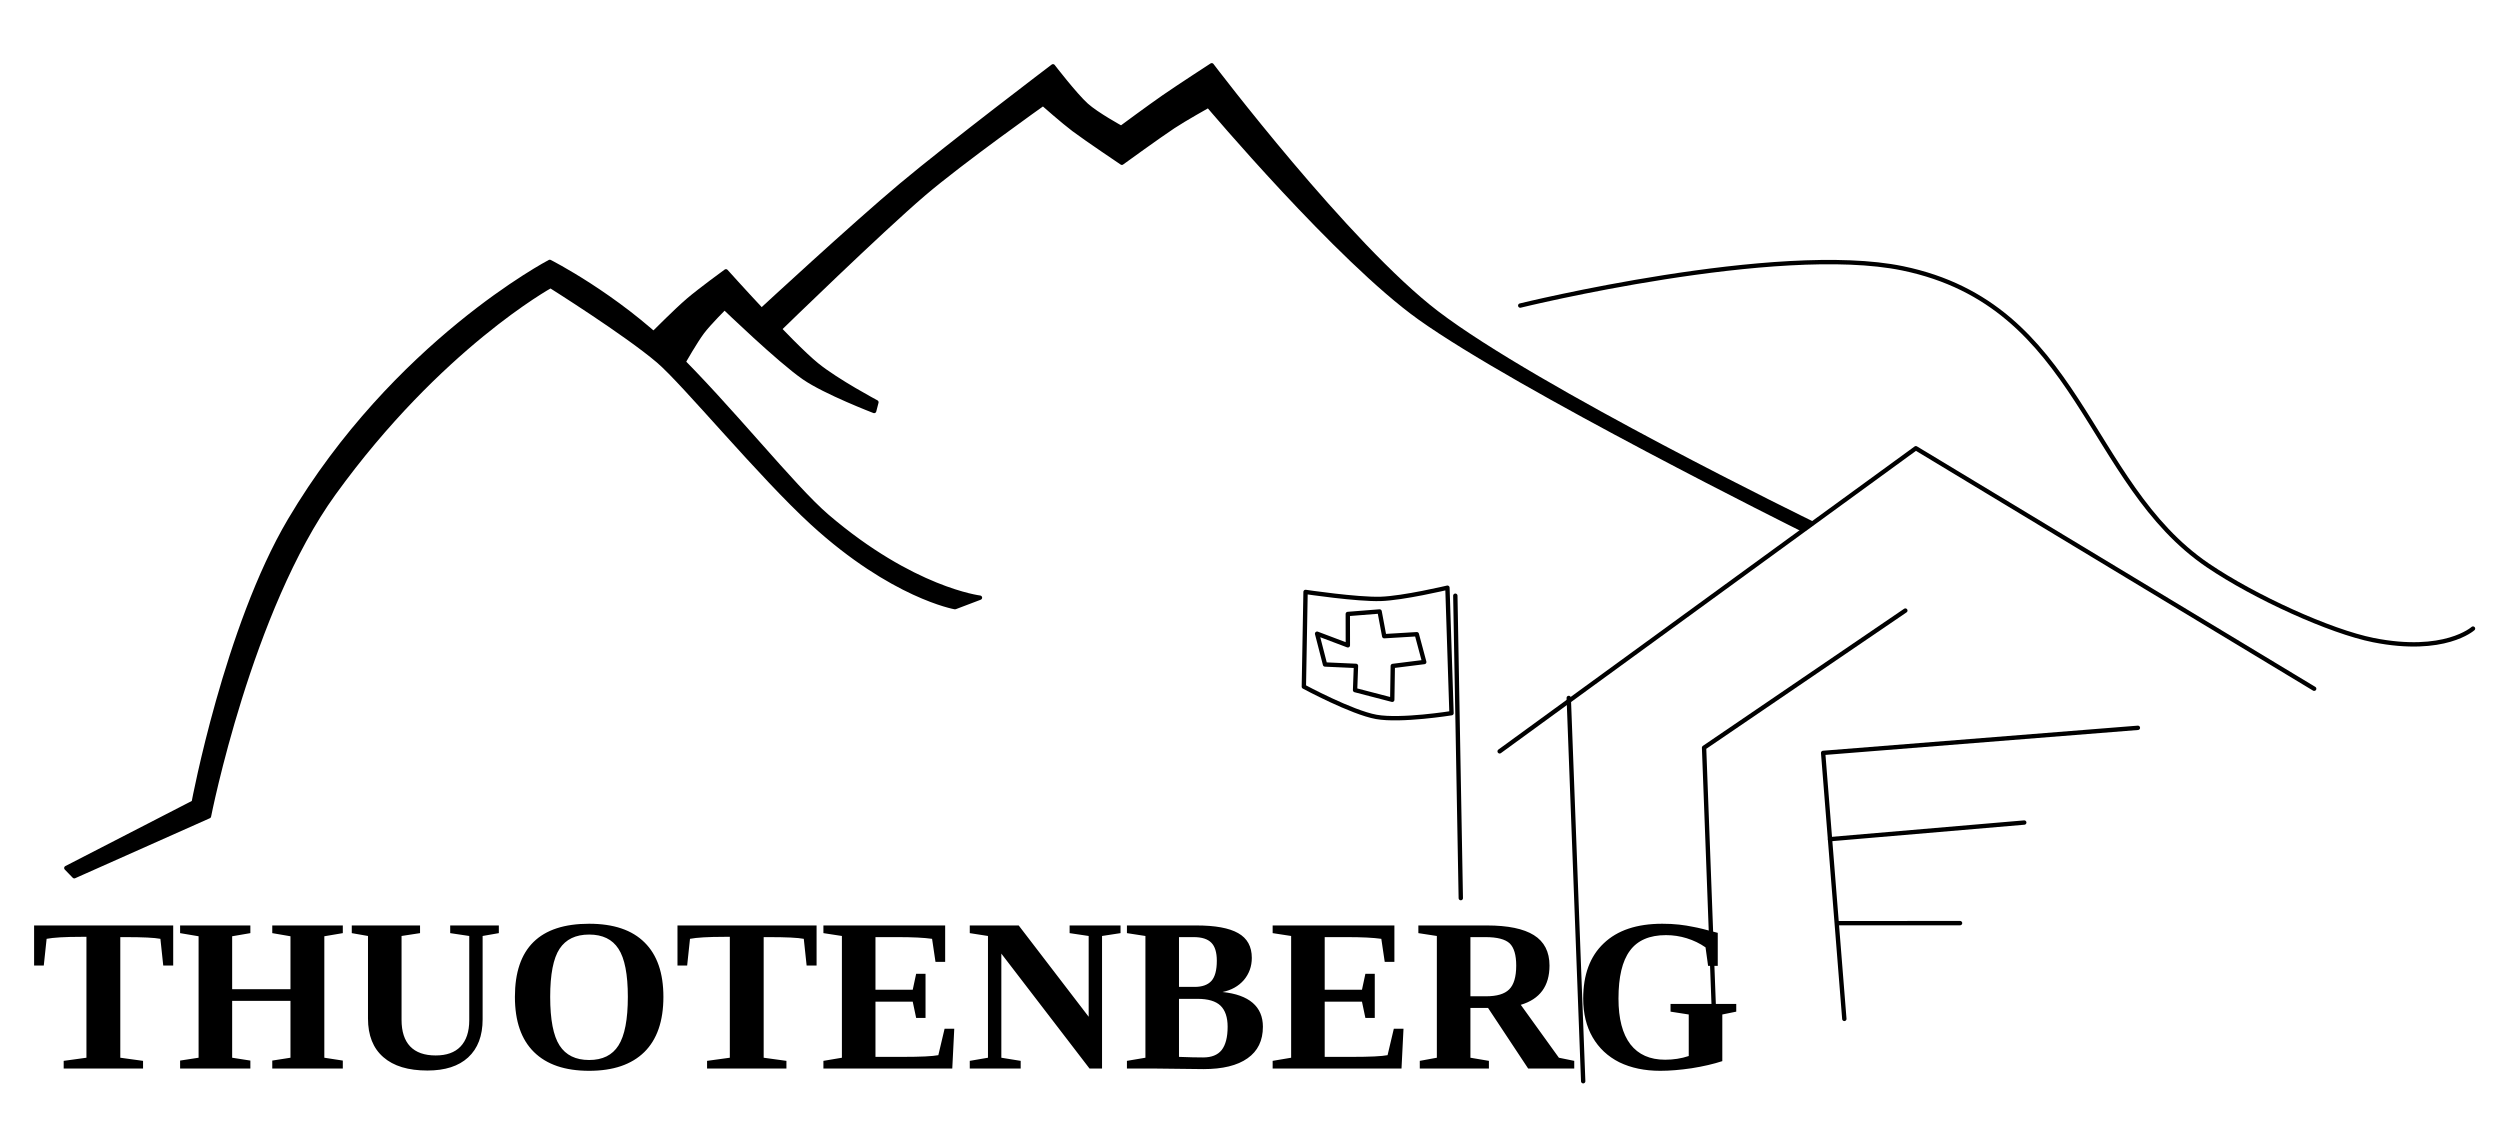
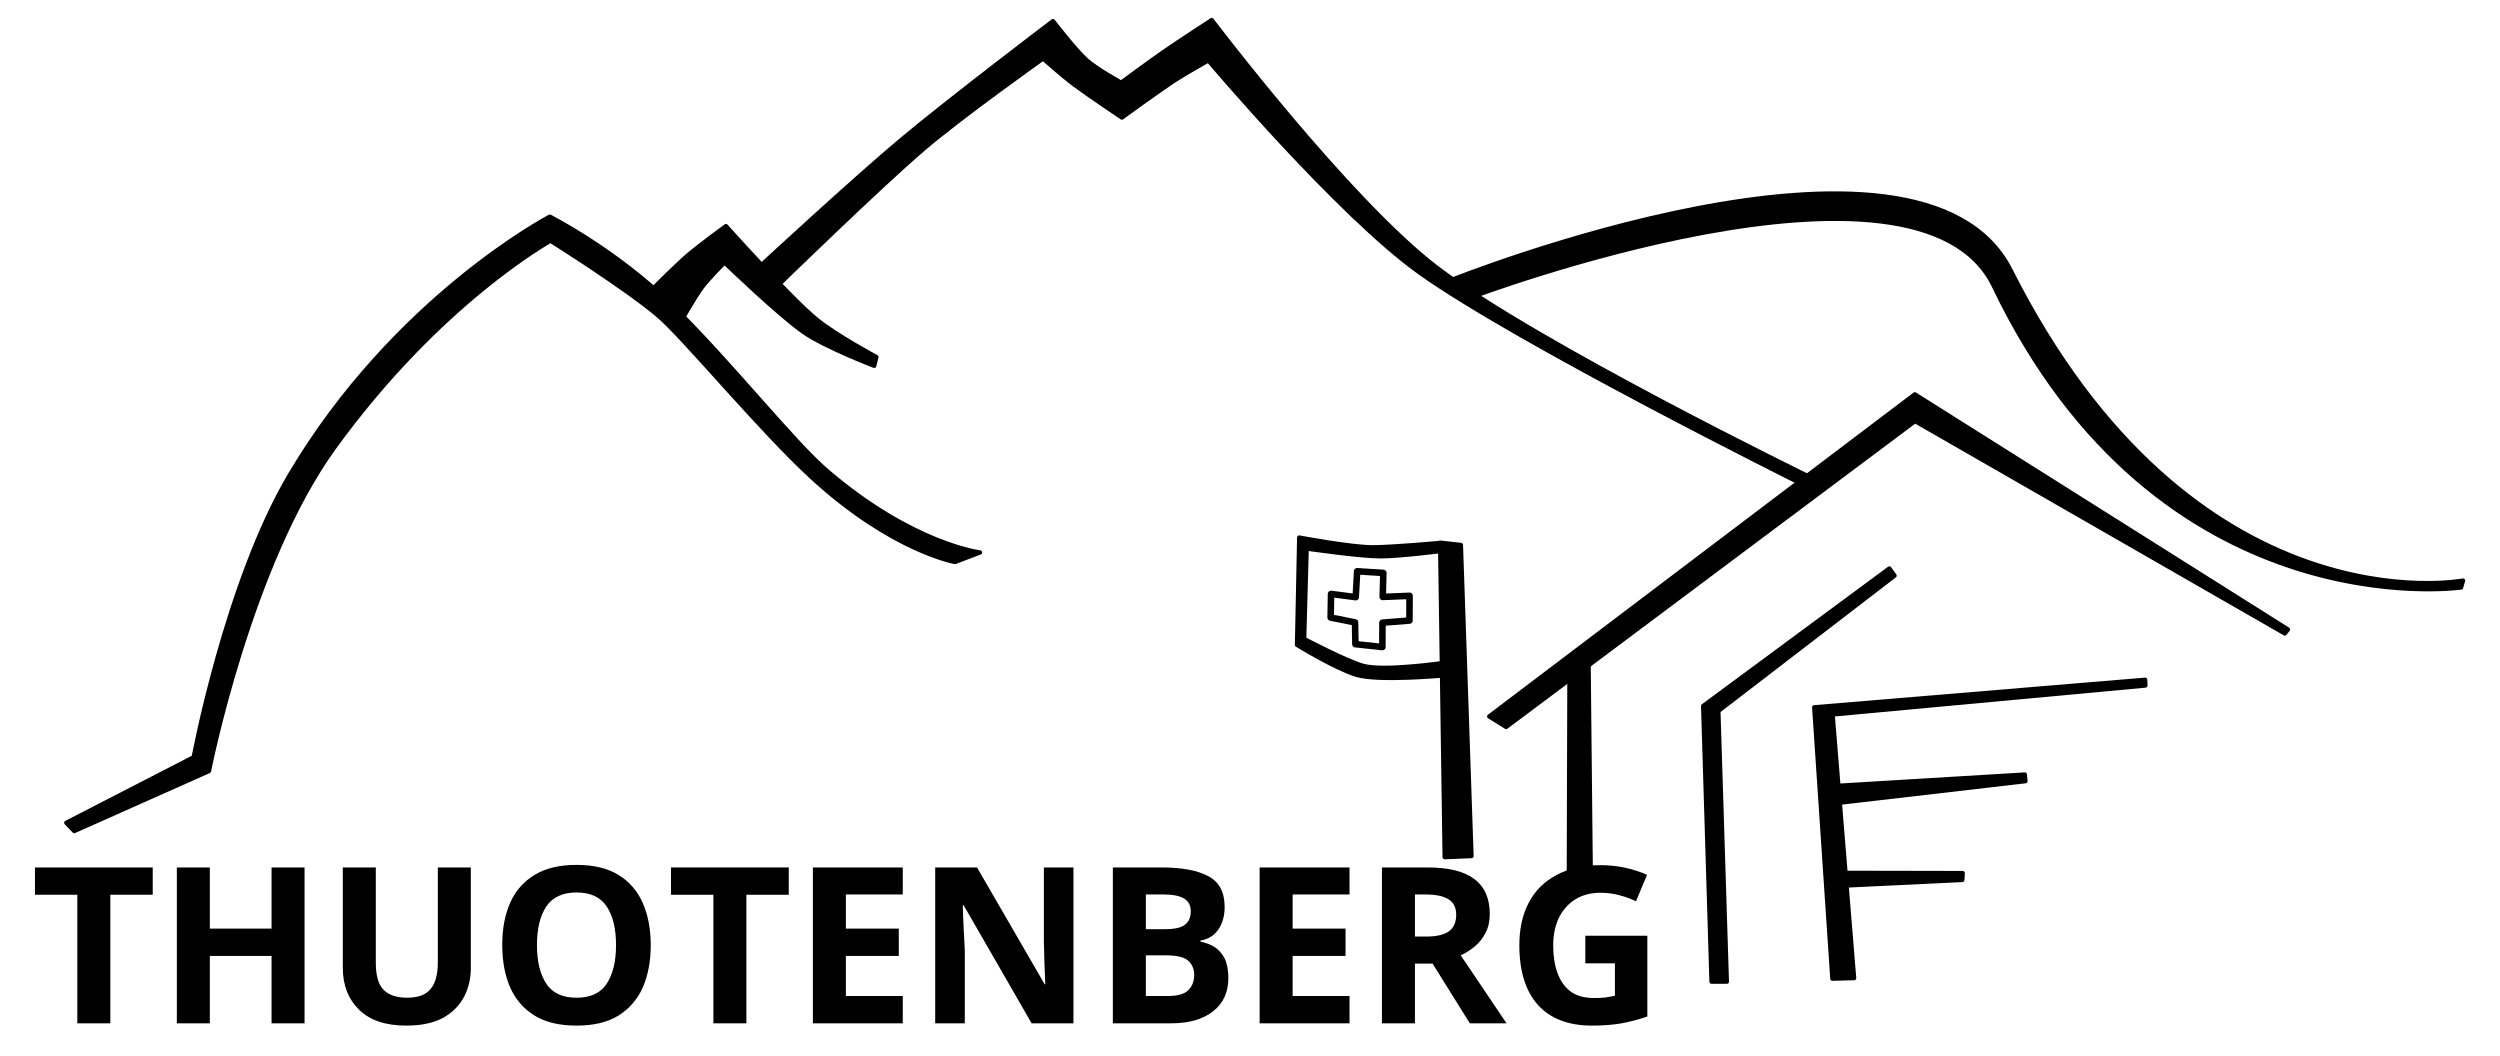
- <svg xmlns="http://www.w3.org/2000/svg" width="100%" height="100%" viewBox="0 0 573 263" version="1.1" xml:space="preserve" style="fill-rule:evenodd;clip-rule:evenodd;stroke-linecap:round;stroke-linejoin:round;stroke-miterlimit:1.5;">
-   <g id="Artboard1" transform="matrix(1.02568,0,0,0.958539,-141.782,-103.149)">
-     <rect x="138.233" y="107.61" width="558.479" height="273.768" style="fill:none;" />
-     <g transform="matrix(4.06824,0,0,4.35319,-358.244,-1161.32)">
-       <text x="123.722px" y="350.189px" style="font-family:'TimesNewRomanPS-BoldMT', 'Times New Roman', serif;font-weight:700;font-size:12px;">THUOTENBERG</text>
-     </g>
-     <g transform="matrix(0.974964,0,0,1.04325,17.6695,-15.8597)">
-       <path d="M348.264,255.341L342.544,257.513C342.544,257.513 328.214,255.008 309.919,238.281C298.024,227.406 280.501,206.136 274.551,201.065C267.19,194.792 249.848,183.887 249.848,183.887C249.848,183.887 224.433,197.854 200.169,231.399C180.855,258.1 171.548,305.436 171.548,305.436L140.683,319.184L138.862,317.303L168.06,302.269C168.06,302.269 175.561,262.145 190.097,237.588C214.159,196.939 249.667,178.379 249.667,178.379C249.667,178.379 264.684,185.968 277.547,198.549C291.034,211.739 305.348,229.937 313.211,236.67C332.864,253.499 348.264,255.341 348.264,255.341Z" style="stroke:black;stroke-width:1px;" />
-     </g>
-     <g transform="matrix(0.974964,0,0,1.04325,17.6695,-15.8597)">
-       <path d="M273.516,194.698C273.516,194.698 278.624,189.555 281.373,187.2C284.129,184.84 290.048,180.54 290.048,180.54C290.048,180.54 304.966,197.219 310.889,202.01C315.515,205.753 324.53,210.547 324.53,210.547L324.012,212.549C324.012,212.549 312.831,208.265 307.952,204.895C302.237,200.947 289.722,188.862 289.722,188.862C289.722,188.862 286.145,192.431 284.627,194.441C283.067,196.507 280.358,201.259 280.358,201.259L273.516,194.698Z" style="stroke:black;stroke-width:1px;" />
-     </g>
-     <g transform="matrix(0.974964,0,0,1.04325,17.6695,-15.8597)">
-       <path d="M298.26,189.401C298.26,189.401 319.276,169.961 330.249,160.779C341.373,151.471 365.004,133.552 365.004,133.552C365.004,133.552 370.042,140.107 372.648,142.459C375.007,144.589 380.637,147.665 380.637,147.665C380.637,147.665 387.105,142.875 390.414,140.586C393.872,138.195 401.389,133.316 401.389,133.316C401.389,133.316 432.636,174.566 452.957,190.073C475.887,207.571 538.972,238.307 538.972,238.307L536.623,239.617C536.623,239.617 471.72,207.358 449.053,191.181C430.432,177.892 400.621,142.556 400.621,142.556C400.621,142.556 395.176,145.601 392.575,147.318C389.27,149.501 380.79,155.653 380.79,155.653C380.79,155.653 372.766,150.264 369.756,148.008C367.31,146.176 362.729,142.12 362.729,142.12C362.729,142.12 344.056,155.364 335.364,162.788C325.357,171.336 302.688,193.405 302.688,193.405L298.26,189.401Z" style="stroke:black;stroke-width:1px;" />
-     </g>
-     <g transform="matrix(0.974964,0,0,1.04325,17.6695,-15.8597)">
-       <path d="M472.096,188.388C472.096,188.388 530.997,173.912 559.743,179.856C600.596,188.303 601.702,228.954 629.71,247.949C640.415,255.209 657.743,263.096 667.636,265.066C683.963,268.317 690.47,262.422 690.47,262.422" style="fill:none;stroke:black;stroke-width:1px;" />
-     </g>
-     <g transform="matrix(0.974964,0,0,1.04325,17.6695,-15.8597)">
-       <path d="M458.472,324.2L457.219,254.891" style="fill:none;stroke:black;stroke-width:1px;" />
-     </g>
-     <g transform="matrix(0.974964,0,0,1.04325,17.6695,-15.8597)">
-       <path d="M455.408,253.053C455.408,253.053 445.258,255.466 440.079,255.62C434.66,255.782 422.891,254.024 422.891,254.024L422.502,275.738C422.502,275.738 433.463,281.652 439.104,282.665C444.744,283.677 456.344,281.811 456.344,281.811L455.408,253.053Z" style="fill:none;stroke:black;stroke-width:1px;" />
-     </g>
-     <g transform="matrix(0.974964,0,0,1.04325,17.6695,-15.8597)">
-       <path d="M432.587,266.261L432.573,259.077L439.862,258.501L440.922,264.165L448.388,263.716L450.094,270.089L442.885,270.991L442.763,278.744L434.241,276.526L434.446,270.973L427.354,270.653L425.539,263.598L432.587,266.261Z" style="fill:none;stroke:black;stroke-width:1px;" />
-     </g>
-     <g transform="matrix(0.974964,0,0,1.04325,17.6695,-15.8597)">
-       <path d="M483.216,278.319L486.525,366.166" style="fill:none;stroke:black;stroke-width:1px;" />
-     </g>
-     <g transform="matrix(0.974964,0,0,1.04325,17.6695,-15.8597)">
-       <path d="M467.376,290.56L562.771,221.089L654.066,276.21" style="fill:none;stroke:black;stroke-width:1px;" />
-     </g>
-     <g transform="matrix(0.974964,0,0,1.04325,17.6695,-15.8597)">
-       <path d="M516.647,354.309L514.231,289.721L560.36,258.296" style="fill:none;stroke:black;stroke-width:1px;" />
-     </g>
-     <g transform="matrix(0.974964,0,0,1.04325,17.6695,-15.8597)">
-       <path d="M546.379,351.88L541.52,290.918L613.66,285.168" style="fill:none;stroke:black;stroke-width:1px;" />
-     </g>
-     <g transform="matrix(0.974964,0,0,1.04325,17.6695,-15.8597)">
-       <path d="M543.096,310.688L587.616,306.88" style="fill:none;stroke:black;stroke-width:1px;" />
-     </g>
-     <g transform="matrix(0.974964,0,0,1.04325,17.6695,-15.8597)">
-       <path d="M544.886,329.945L572.902,329.932" style="fill:none;stroke:black;stroke-width:1px;" />
-     </g>
-   </g>
+ <svg xmlns="http://www.w3.org/2000/svg" viewBox="0 0 573 242" fill-rule="evenodd" clip-rule="evenodd" stroke-linecap="round" stroke-linejoin="round" stroke-miterlimit="1.5">
+   <path fill="none" d="M.001-0h572.821v241.581H.001z" />
+   <text x="123.722" y="350.189" font-family="'RobotoSlab-Bold','Roboto Slab'" font-weight="700" font-size="12" transform="matrix(4.17271 0 0 4.1727 -509.2257 -1226.681)">
+     THUO<tspan x="158.661" y="350.189">T</tspan>ENBERG
+   </text>
+   <path d="M348.264 255.341l-5.72 2.172s-14.33-2.505-32.625-19.232c-11.895-10.875-29.418-32.145-35.368-37.216-7.361-6.273-24.703-17.178-24.703-17.178s-25.415 13.967-49.679 47.512c-19.314 26.701-28.621 74.037-28.621 74.037l-30.865 13.748-1.821-1.881 29.198-15.034s7.501-40.124 22.037-64.681c24.062-40.649 59.57-59.209 59.57-59.209s15.017 7.589 27.88 20.17c13.487 13.19 27.801 31.388 35.664 38.121 19.653 16.829 35.053 18.671 35.053 18.671z" stroke="#000" transform="translate(-123.6587 -128.7137)" />
+   <path d="M273.516 194.698s5.108-5.143 7.857-7.498c2.756-2.36 8.675-6.66 8.675-6.66s14.918 16.679 20.841 21.47c4.626 3.743 13.641 8.537 13.641 8.537l-.518 2.002s-11.181-4.284-16.06-7.654c-5.715-3.948-18.23-16.033-18.23-16.033s-3.577 3.569-5.095 5.579c-1.56 2.066-4.269 6.818-4.269 6.818l-6.842-6.561z" stroke="#000" transform="translate(-123.6587 -128.7137)" />
+   <path d="M298.26 189.401s21.016-19.44 31.989-28.622c11.124-9.308 34.755-27.227 34.755-27.227s5.038 6.555 7.644 8.907c2.359 2.13 7.989 5.206 7.989 5.206s6.468-4.79 9.777-7.079c3.458-2.391 10.975-7.27 10.975-7.27s31.247 41.25 51.568 56.757c22.93 17.498 86.015 48.234 86.015 48.234l-2.349 1.31s-64.903-32.259-87.57-48.436c-18.621-13.289-48.432-48.625-48.432-48.625s-5.445 3.045-8.046 4.762c-3.305 2.183-11.785 8.335-11.785 8.335s-8.024-5.389-11.034-7.645c-2.446-1.832-7.027-5.888-7.027-5.888s-18.673 13.244-27.365 20.668c-10.007 8.548-32.676 30.617-32.676 30.617l-4.428-4.004z" stroke="#000" transform="translate(-123.6587 -128.7137)" />
+   <path d="M390.371 172.178l1.917 63.17 3.497.009-1.948-62.039 40.381-31.013-1.178-1.641-42.669 31.514z" stroke="#000" transform="translate(.0008 -10.363)" />
+   <path d="M419.987 234.664l-4.163-62.178 75.832-6.313.064 1.307-71.698 6.644 4.931 60.416-4.966.124z" stroke="#000" transform="translate(.0008 -10.363)" />
+   <path d="M464.221 189.399l-42.42 4.926-.133-3.877 42.412-2.554.141 1.505zM449.843 210.482l-27.228-.056.169 2.904 26.971-1.288.088-1.56zM524.386 154.639l-85.51-53.888-97.54 73.822 3.87 2.402 93.72-70.101 84.75 48.675.71-.91z" stroke="#000" transform="translate(.0008 -10.363)" />
+   <path d="M337.302 78.437l-5.068-3.725s107.927-43.32 128.571-2.425c41.895 82.994 103.717 71.147 103.717 71.147l-.456 1.573s-69.225 9.887-107.044-69.043c-17.329-36.167-119.72 2.473-119.72 2.473z" stroke="#000" transform="translate(.0008 -10.363)" />
+   <path d="M359.721 155.815l-.14 46.831 4.995-3.764-.474-46.291-4.381 3.224zM337.26 196.201l-2.431-71.289-4.751-.534 1.045 72.074 6.137-.251z" stroke="#000" transform="translate(.0008 -.0002)" />
+   <path d="M330.043 124.455s-10.67.964-15.347.994c-4.886.03-16.91-2.237-16.91-2.237l-.505 24.59s8.661 5.315 13.54 6.835c5.12 1.594 20.586.117 20.586.117l-.327-2.833s-13.885 2.026-18.64.702c-3.903-1.087-13.531-6.168-13.531-6.168l.57-20.733s12.428 1.79 16.898 1.78c4.454-.011 13.646-1.189 13.646-1.189l.02-1.858z" stroke="#000" transform="translate(.0008 -.0002)" />
+   <path d="M317.257 130.677l-5.997-.38-.329 5.932-5.658-.738-.085 5.41 5.582 1.113.086 4.987 6.178.66.031-5.586 6.178-.485.026-5.665-6.151.247.139-5.495z" fill="none" stroke="#000" stroke-width="1.5" transform="translate(-.1992 .6395)" />
</svg>
